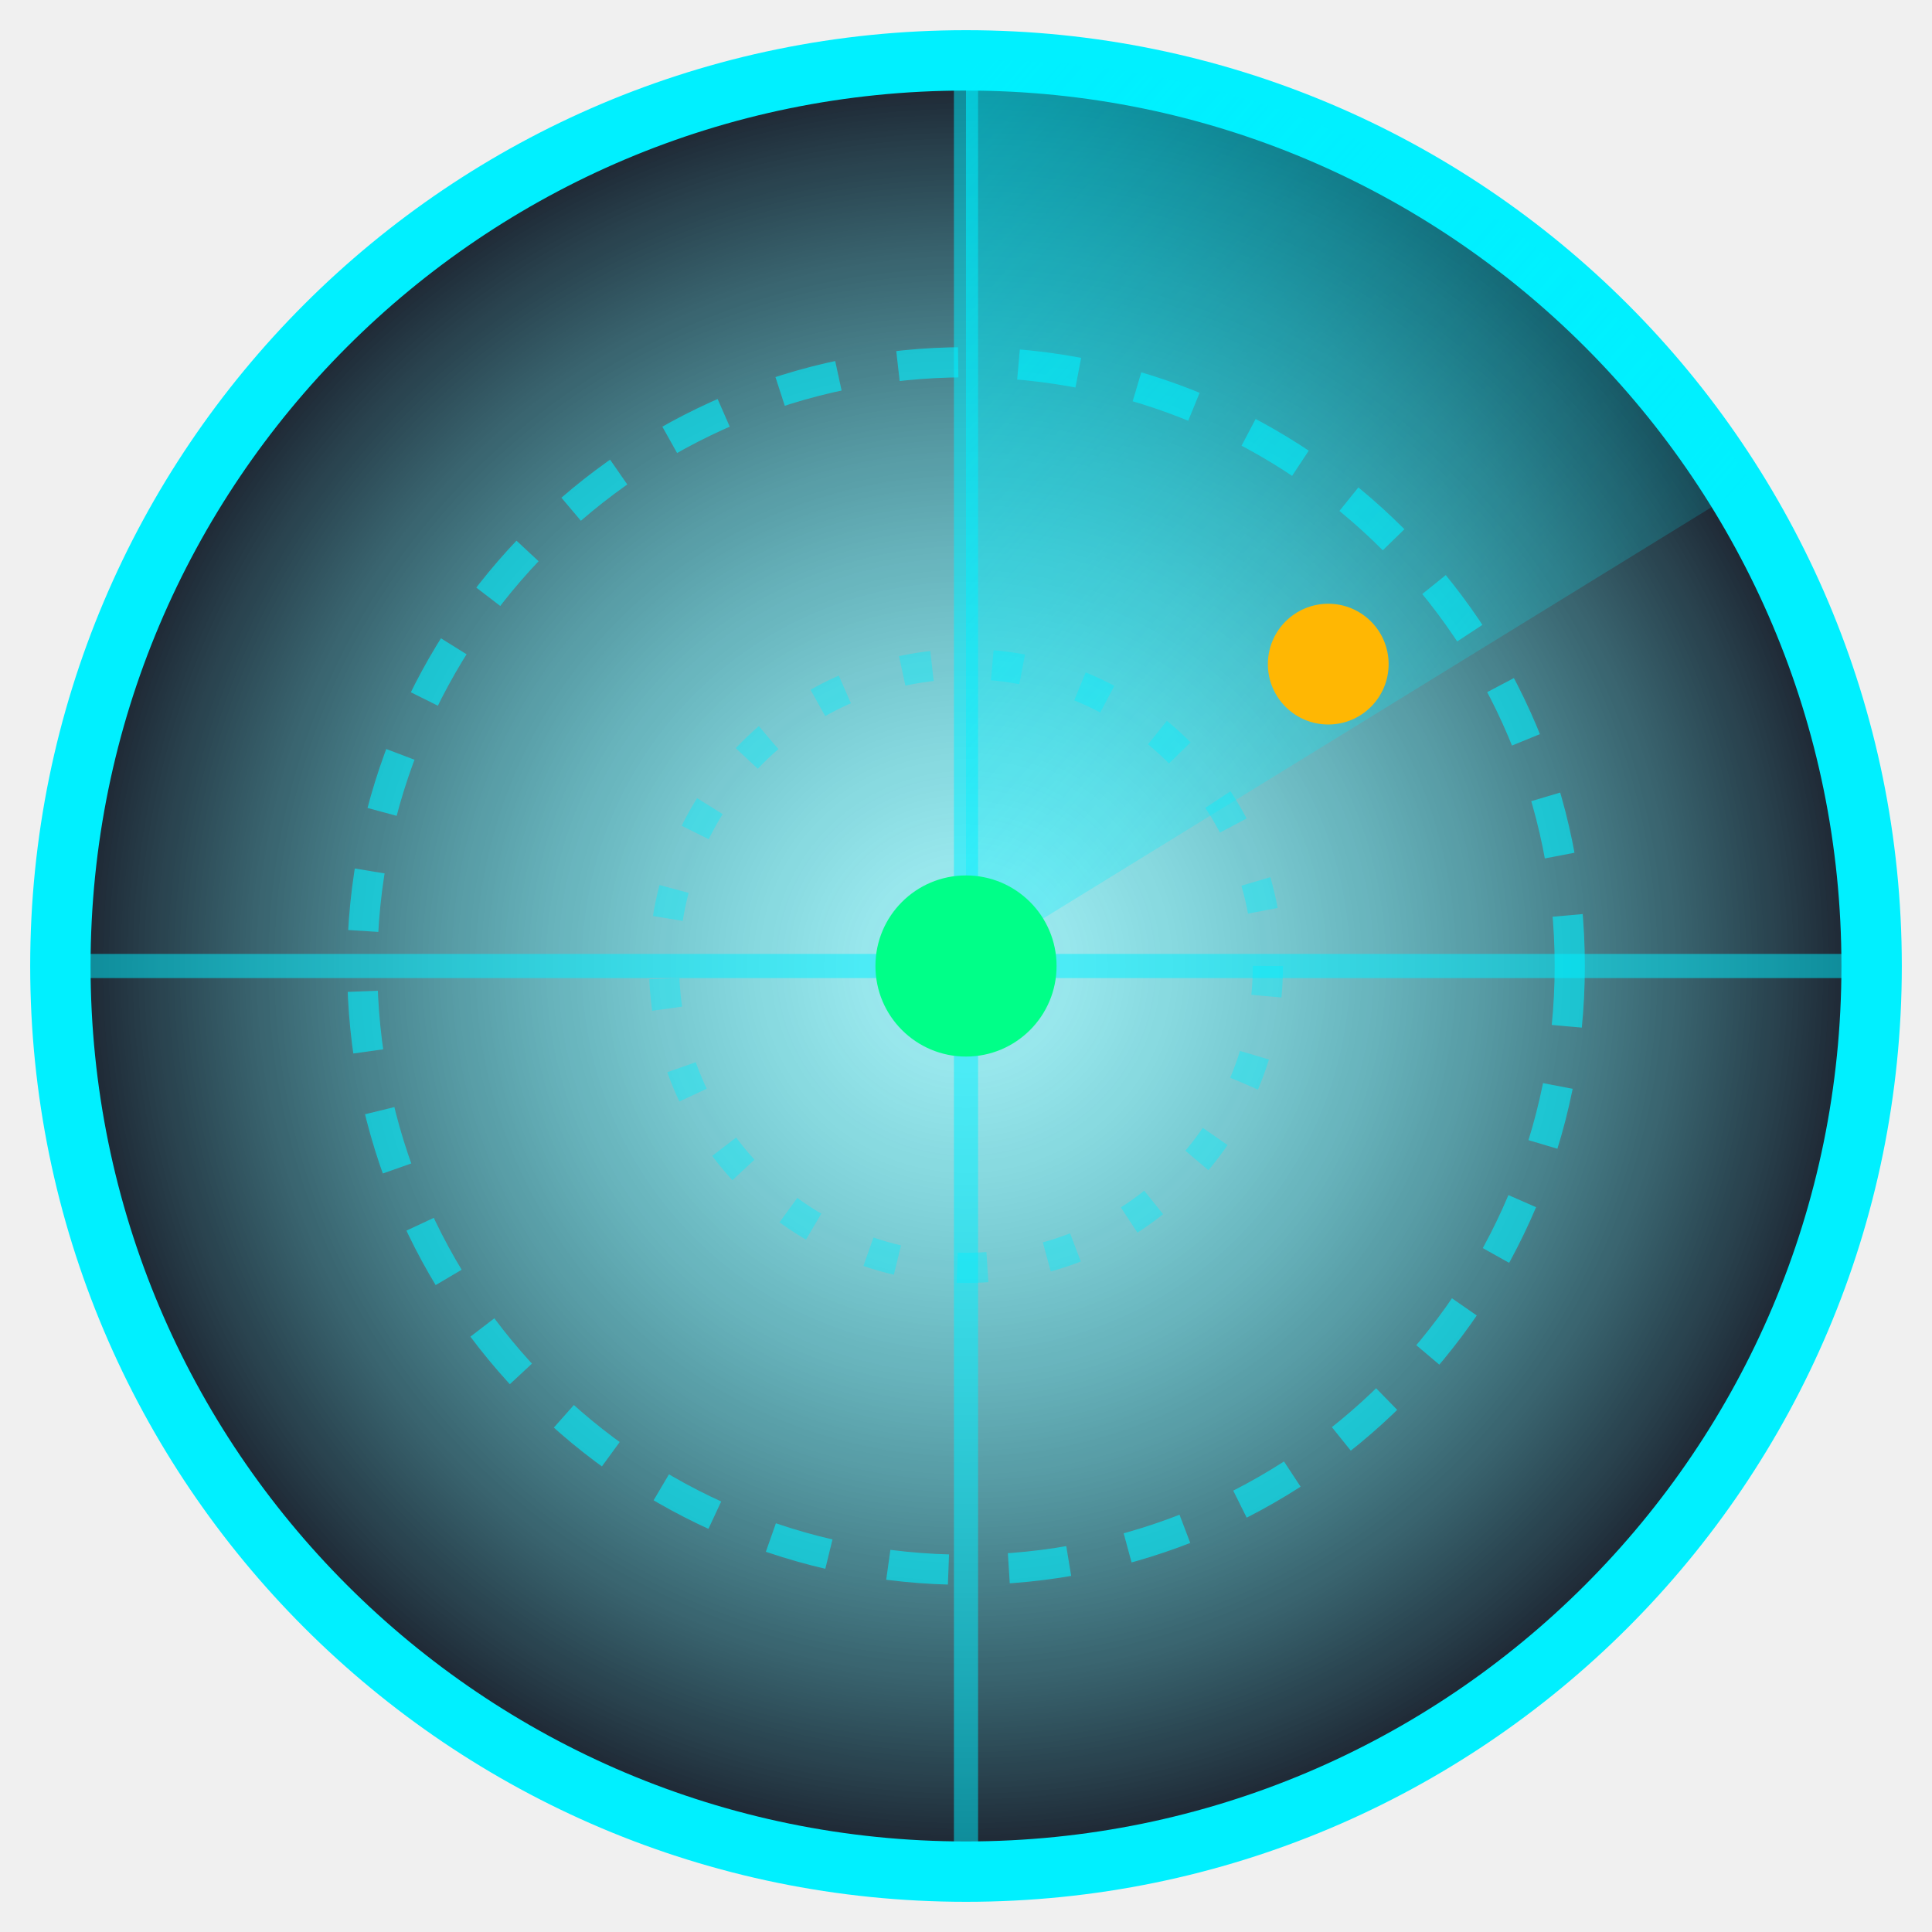
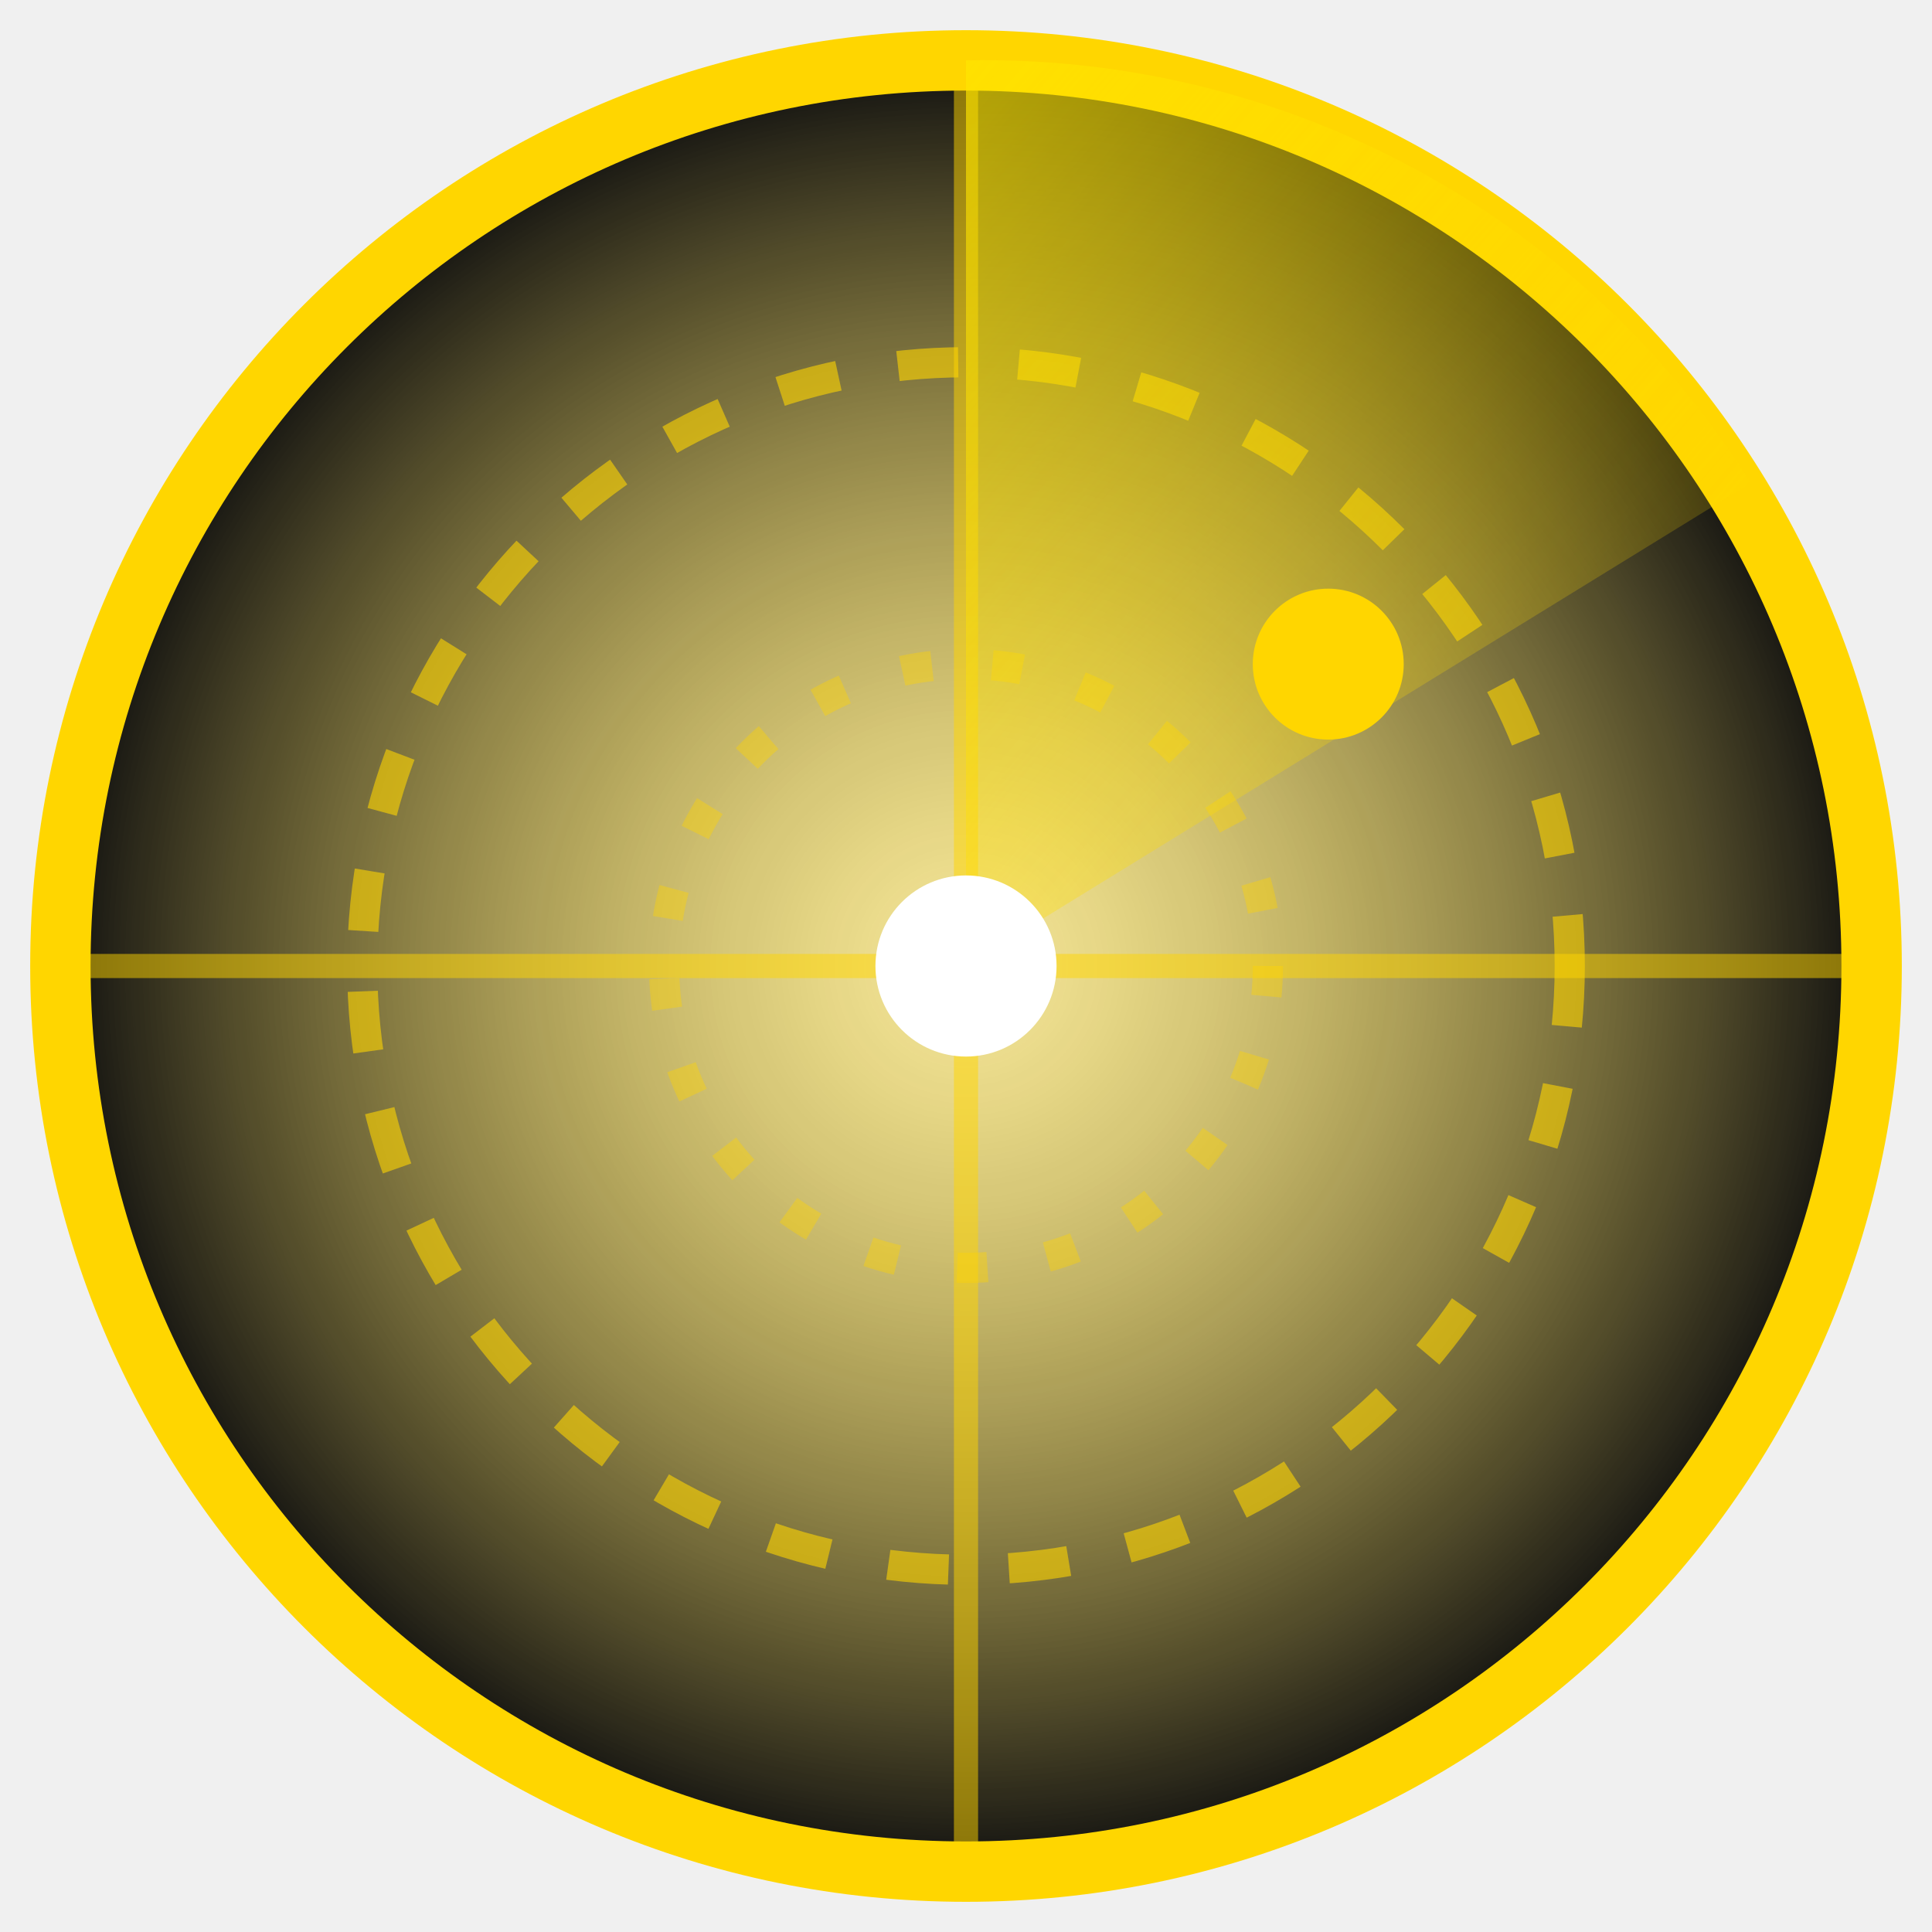
<svg xmlns="http://www.w3.org/2000/svg" viewBox="0 0 64 64" width="64" height="64" fill="none">
  <defs>
    <radialGradient id="radarGlow" cx="50%" cy="50%" r="50%">
-       <stop offset="0%" stop-color="#00f0ff" stop-opacity="0.3" />
-       <stop offset="100%" stop-color="#030816" stop-opacity="0.9" />
+       <stop offset="0%" stop-color="#ffd600" stop-opacity="0.35" />
+       <stop offset="100%" stop-color="#050505" stop-opacity="0.95" />
    </radialGradient>
    <linearGradient id="sweepGrad" x1="0%" y1="0%" x2="100%" y2="100%">
-       <stop offset="0%" stop-color="#00f0ff" stop-opacity="0.8" />
-       <stop offset="100%" stop-color="#00f0ff" stop-opacity="0" />
+       <stop offset="0%" stop-color="#ffe600" stop-opacity="0.85" />
+       <stop offset="100%" stop-color="#ffd600" stop-opacity="0" />
    </linearGradient>
  </defs>
-   <circle cx="32" cy="32" r="30" fill="url(#radarGlow)" stroke="#00f0ff" stroke-width="2" />
-   <circle cx="32" cy="32" r="20" stroke="#00f0ff" stroke-width="1" stroke-dasharray="2 2" stroke-opacity="0.6" />
-   <circle cx="32" cy="32" r="10" stroke="#00f0ff" stroke-width="1" stroke-dasharray="1 2" stroke-opacity="0.4" />
-   <line x1="32" y1="2" x2="32" y2="62" stroke="#00f0ff" stroke-width="0.8" stroke-opacity="0.5" />
-   <line x1="2" y1="32" x2="62" y2="32" stroke="#00f0ff" stroke-width="0.8" stroke-opacity="0.5" />
-   <path d="M32 32 L58 16 A30 30 0 0 0 32 2 Z" fill="url(#sweepGrad)" opacity="0.75" />
-   <circle cx="32" cy="32" r="3" fill="#00ff88" />
-   <circle cx="44" cy="22" r="2" fill="#ffb703" />
+   <circle cx="32" cy="32" r="30" fill="url(#radarGlow)" stroke="#ffd600" stroke-width="2" />
+   <circle cx="32" cy="32" r="20" stroke="#ffd600" stroke-width="1" stroke-dasharray="2 2" stroke-opacity="0.6" />
+   <circle cx="32" cy="32" r="10" stroke="#ffd600" stroke-width="1" stroke-dasharray="1 2" stroke-opacity="0.4" />
+   <line x1="32" y1="2" x2="32" y2="62" stroke="#ffd600" stroke-width="0.8" stroke-opacity="0.5" />
+   <line x1="2" y1="32" x2="62" y2="32" stroke="#ffd600" stroke-width="0.8" stroke-opacity="0.5" />
+   <path d="M32 32 L58 16 A30 30 0 0 0 32 2 Z" fill="url(#sweepGrad)" opacity="0.8" />
+   <circle cx="32" cy="32" r="3" fill="#ffffff" />
+   <circle cx="44" cy="22" r="2.5" fill="#ffd600" />
</svg>
